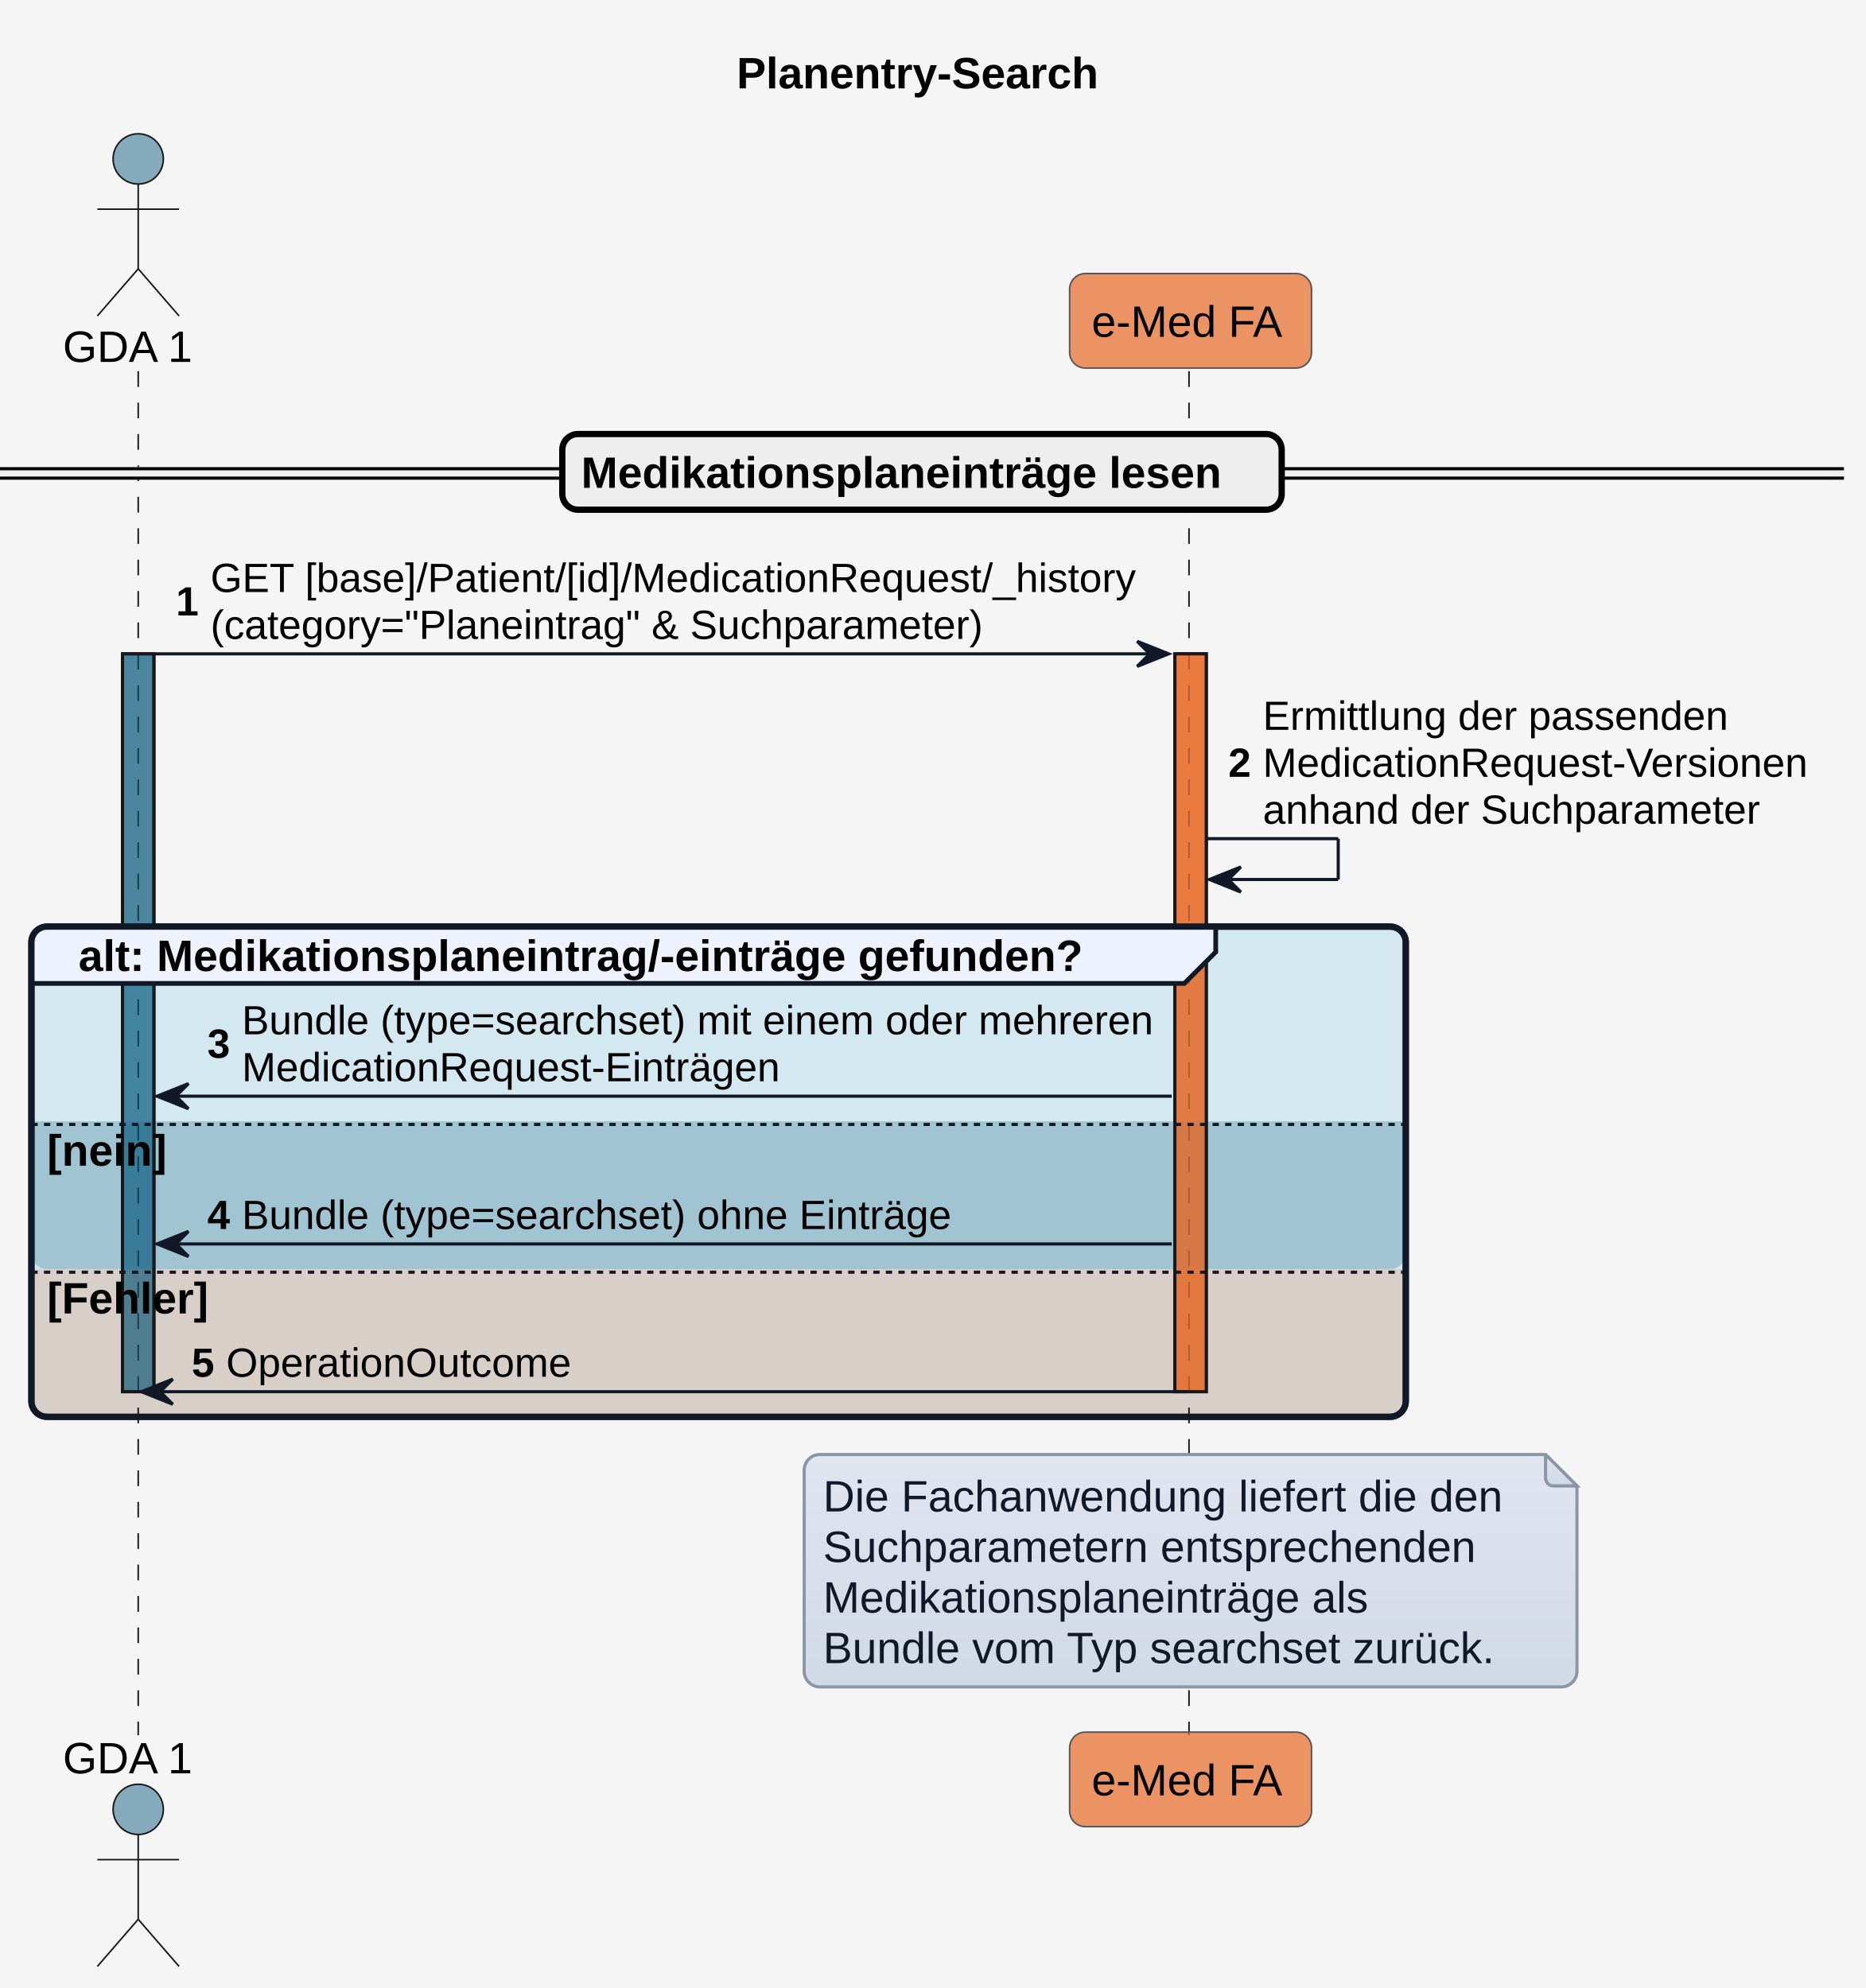
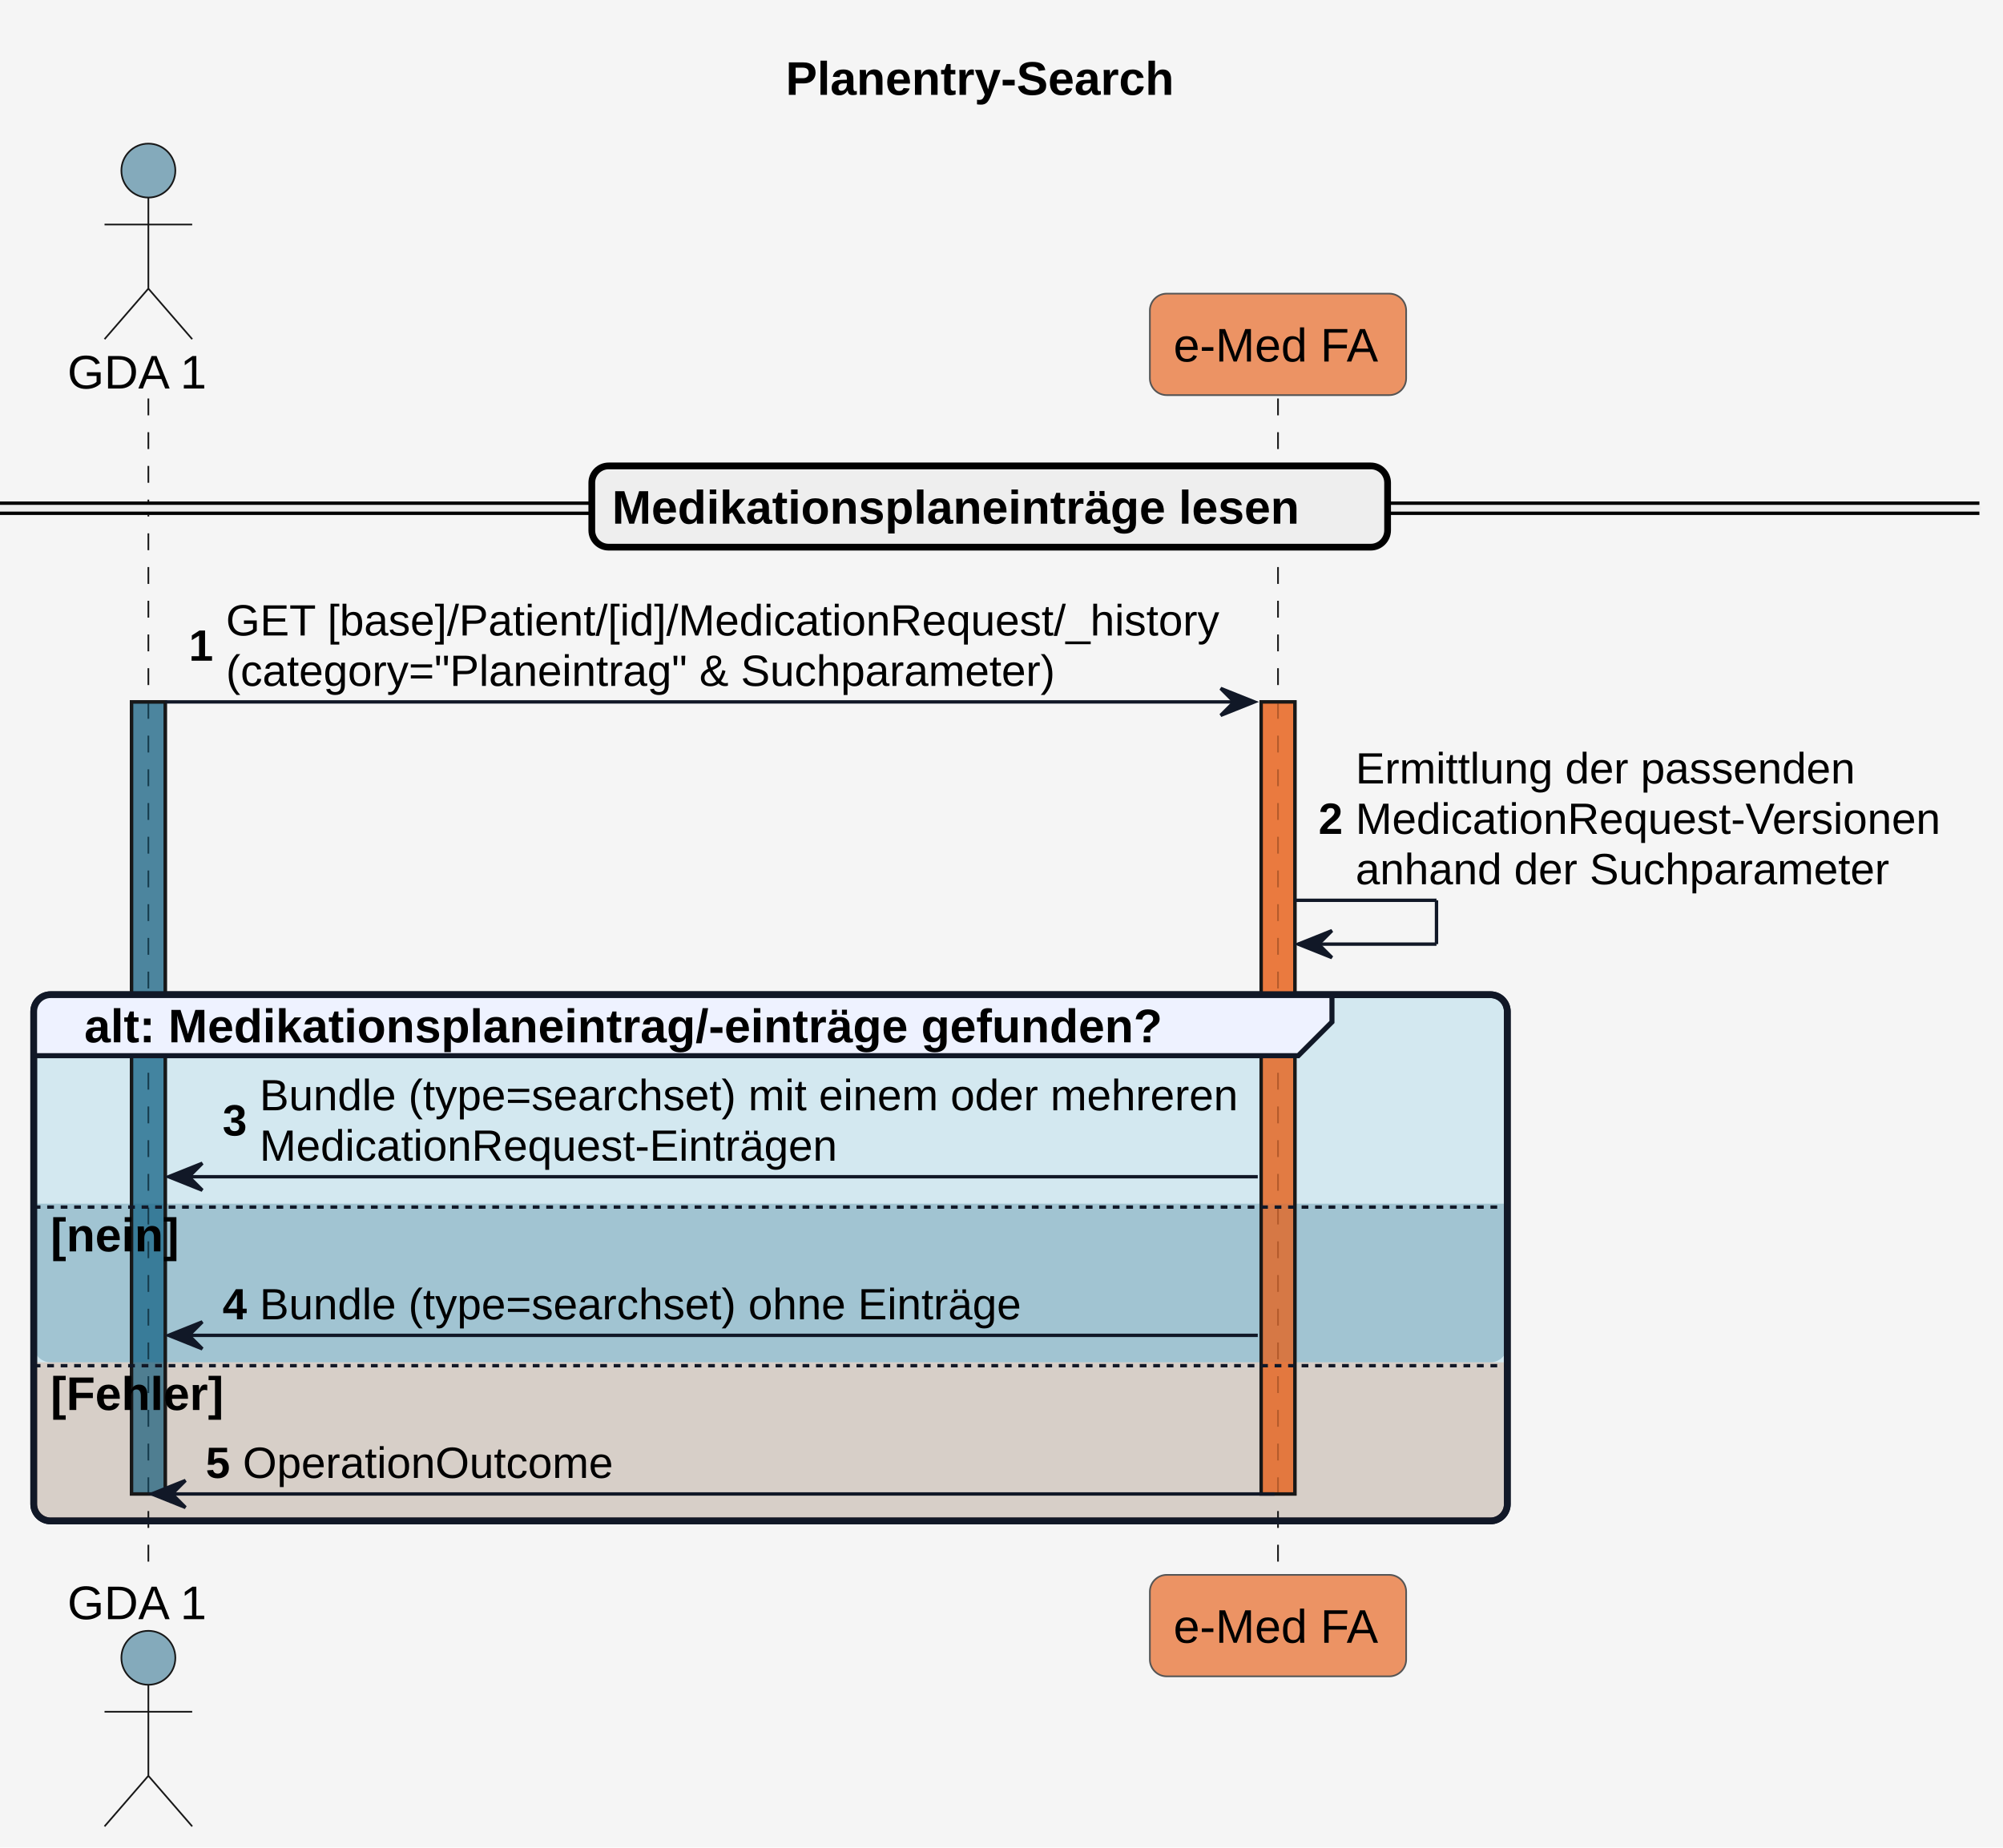
- <svg xmlns="http://www.w3.org/2000/svg" contentStyleType="text/css" height="633px" preserveAspectRatio="none" style="width:594px;height:633px;background:#F5F5F5;" version="1.1" viewBox="0 0 594 633" width="594px" zoomAndPan="magnify">
-   <defs>
-     <linearGradient id="gfphn5da6fpsu0" x1="50%" x2="50%" y1="0%" y2="100%">
-       <stop offset="0%" stop-color="#E0E5F0" />
-       <stop offset="100%" stop-color="#D1D9E6" />
-     </linearGradient>
-   </defs>
+ <svg xmlns="http://www.w3.org/2000/svg" contentStyleType="text/css" height="548px" preserveAspectRatio="none" style="width:594px;height:548px;background:#F5F5F5;" version="1.1" viewBox="0 0 594 548" width="594px" zoomAndPan="magnify">
+   <defs />
  <g>
-     <rect fill="#F5F5F5" height="633" style="stroke:none;stroke-width:1.0;" width="594" x="0" y="0" />
-     <text fill="#000000" font-family="Arial" font-size="14" font-weight="bold" lengthAdjust="spacing" textLength="117" x="234.5" y="28.132">Planentry-Search</text>
+     <rect fill="#F5F5F5" height="548" style="stroke:none;stroke-width:1.0;" width="594" x="0" y="0" />
+     <text fill="#000000" font-family="Arial" font-size="14" font-weight="bold" lengthAdjust="spacing" textLength="120" x="233" y="28.132">Planentry-Search</text>
    <rect fill="#156082" fill-opacity="0.502" height="234.937" style="stroke:#181818;stroke-width:1.0;" width="10" x="39" y="208.193" />
    <rect fill="#E97232" fill-opacity="0.741" height="234.937" style="stroke:#181818;stroke-width:1.0;" width="10" x="374" y="208.193" />
-     <rect fill="#0F9ED5" fill-opacity="0.145" height="156.091" rx="5" ry="5" style="stroke:#111827;stroke-width:2.0;" width="437.5" x="10" y="295.04" />
-     <path d="M10,357.036 L447.5,357.036 L447.5,399.083 A5,5 0 0 1 442.5,404.083 L15,404.083 A5,5 0 0 1 10,399.083 L10,357.036 " fill="#34738D" fill-opacity="0.306" style="stroke:none;stroke-width:1.0;" />
-     <path d="M10,404.083 L447.5,404.083 L447.5,446.13 A5,5 0 0 1 442.5,451.13 L15,451.13 A5,5 0 0 1 10,446.13 L10,404.083 " fill="#E97132" fill-opacity="0.208" style="stroke:none;stroke-width:1.0;" />
-     <line style="stroke:#181818;stroke-width:0.5;stroke-dasharray:5.0,5.0;" x1="44" x2="44" y1="118.197" y2="552.525" />
-     <line style="stroke:#181818;stroke-width:0.5;stroke-dasharray:5.0,5.0;" x1="378.5" x2="378.5" y1="118.197" y2="552.525" />
+     <rect fill="#0F9ED5" fill-opacity="0.145" height="156.091" rx="5" ry="5" style="stroke:#111827;stroke-width:2.0;" width="437" x="10" y="295.04" />
+     <path d="M10,357.036 L447,357.036 L447,399.083 A5,5 0 0 1 442,404.083 L15,404.083 A5,5 0 0 1 10,399.083 L10,357.036 " fill="#34738D" fill-opacity="0.306" style="stroke:none;stroke-width:1.0;" />
+     <path d="M10,404.083 L447,404.083 L447,446.13 A5,5 0 0 1 442,451.13 L15,451.13 A5,5 0 0 1 10,446.13 L10,404.083 " fill="#E97132" fill-opacity="0.208" style="stroke:none;stroke-width:1.0;" />
+     <line style="stroke:#181818;stroke-width:0.5;stroke-dasharray:5.0,5.0;" x1="44" x2="44" y1="118.197" y2="468.13" />
+     <line style="stroke:#181818;stroke-width:0.5;stroke-dasharray:5.0,5.0;" x1="379" x2="379" y1="118.197" y2="468.13" />
    <text fill="#000000" font-family="Arial" font-size="14" lengthAdjust="spacing" textLength="42" x="20" y="115.231">GDA 1</text>
    <ellipse cx="44" cy="50.599" fill="#156082" fill-opacity="0.502" rx="8" ry="8" style="stroke:#181818;stroke-width:0.5;" />
    <path d="M44,58.599 L44,85.599 M31,66.599 L57,66.599 M44,85.599 L31,100.599 M44,85.599 L57,100.599 " fill="none" style="stroke:#181818;stroke-width:0.5;" />
-     <text fill="#000000" font-family="Arial" font-size="14" lengthAdjust="spacing" textLength="42" x="20" y="564.657">GDA 1</text>
-     <ellipse cx="44" cy="576.124" fill="#156082" fill-opacity="0.502" rx="8" ry="8" style="stroke:#181818;stroke-width:0.5;" />
-     <path d="M44,584.124 L44,611.124 M31,592.124 L57,592.124 M44,611.124 L31,626.124 M44,611.124 L57,626.124 " fill="none" style="stroke:#181818;stroke-width:0.5;" />
-     <rect fill="#E97232" fill-opacity="0.741" height="30.099" rx="5" ry="5" style="stroke:#555555;stroke-width:0.5;" width="77" x="340.5" y="87.099" />
-     <text fill="#000000" font-family="Arial" font-size="14" lengthAdjust="spacing" textLength="63" x="347.5" y="107.231">e-Med FA</text>
-     <rect fill="#E97232" fill-opacity="0.741" height="30.099" rx="5" ry="5" style="stroke:#555555;stroke-width:0.5;" width="77" x="340.5" y="551.525" />
-     <text fill="#000000" font-family="Arial" font-size="14" lengthAdjust="spacing" textLength="63" x="347.5" y="571.657">e-Med FA</text>
+     <text fill="#000000" font-family="Arial" font-size="14" lengthAdjust="spacing" textLength="42" x="20" y="480.262">GDA 1</text>
+     <ellipse cx="44" cy="491.729" fill="#156082" fill-opacity="0.502" rx="8" ry="8" style="stroke:#181818;stroke-width:0.5;" />
+     <path d="M44,499.729 L44,526.729 M31,507.729 L57,507.729 M44,526.729 L31,541.729 M44,526.729 L57,541.729 " fill="none" style="stroke:#181818;stroke-width:0.5;" />
+     <rect fill="#E97232" fill-opacity="0.741" height="30.099" rx="5" ry="5" style="stroke:#555555;stroke-width:0.5;" width="76" x="341" y="87.099" />
+     <text fill="#000000" font-family="Arial" font-size="14" lengthAdjust="spacing" textLength="62" x="348" y="107.231">e-Med FA</text>
+     <rect fill="#E97232" fill-opacity="0.741" height="30.099" rx="5" ry="5" style="stroke:#555555;stroke-width:0.5;" width="76" x="341" y="467.13" />
+     <text fill="#000000" font-family="Arial" font-size="14" lengthAdjust="spacing" textLength="62" x="348" y="487.262">e-Med FA</text>
    <rect fill="#156082" fill-opacity="0.502" height="234.937" style="stroke:#181818;stroke-width:1.0;" width="10" x="39" y="208.193" />
    <rect fill="#E97232" fill-opacity="0.741" height="234.937" style="stroke:#181818;stroke-width:1.0;" width="10" x="374" y="208.193" />
    <rect fill="#EEEEEE" height="3" rx="5" ry="5" style="stroke:#EEEEEE;stroke-width:1.0;" width="587" x="0" y="149.247" />
    <line style="stroke:#000000;stroke-width:1.0;" x1="0" x2="587" y1="149.247" y2="149.247" />
    <line style="stroke:#000000;stroke-width:1.0;" x1="0" x2="587" y1="152.247" y2="152.247" />
-     <rect fill="#EEEEEE" height="24.099" rx="5" ry="5" style="stroke:#000000;stroke-width:2.0;" width="229" x="179" y="138.197" />
-     <text fill="#000000" font-family="Arial" font-size="14" font-weight="bold" lengthAdjust="spacing" textLength="211" x="185" y="155.329">Medikationsplaneinträge lesen</text>
+     <rect fill="#EEEEEE" height="24.099" rx="5" ry="5" style="stroke:#000000;stroke-width:2.0;" width="236" x="175.5" y="138.197" />
+     <text fill="#000000" font-family="Arial" font-size="14" font-weight="bold" lengthAdjust="spacing" textLength="218" x="181.5" y="155.329">Medikationsplaneinträge lesen</text>
    <polygon fill="#111827" points="362,204.193,372,208.193,362,212.193,366,208.193" style="stroke:#111827;stroke-width:1.0;" />
    <line style="stroke:#111827;stroke-width:1.0;" x1="49" x2="368" y1="208.193" y2="208.193" />
    <text fill="#000000" font-family="Arial" font-size="13" font-weight="bold" lengthAdjust="spacing" textLength="7" x="56" y="195.964">1</text>
-     <text fill="#000000" font-family="Arial" font-size="13" lengthAdjust="spacing" textLength="299" x="67" y="188.49">GET [base]/Patient/[id]/MedicationRequest/_history</text>
+     <text fill="#000000" font-family="Arial" font-size="13" lengthAdjust="spacing" textLength="298" x="67" y="188.49">GET [base]/Patient/[id]/MedicationRequest/_history</text>
    <text fill="#000000" font-family="Arial" font-size="13" lengthAdjust="spacing" textLength="246" x="67" y="203.439">(category="Planeintrag" &amp; Suchparameter)</text>
    <line style="stroke:#111827;stroke-width:1.0;" x1="384" x2="426" y1="267.04" y2="267.04" />
    <line style="stroke:#111827;stroke-width:1.0;" x1="426" x2="426" y1="267.04" y2="280.04" />
    <line style="stroke:#111827;stroke-width:1.0;" x1="385" x2="426" y1="280.04" y2="280.04" />
    <polygon fill="#111827" points="395,276.04,385,280.04,395,284.04,391,280.04" style="stroke:#111827;stroke-width:1.0;" />
    <text fill="#000000" font-family="Arial" font-size="13" font-weight="bold" lengthAdjust="spacing" textLength="7" x="391" y="247.336">2</text>
    <text fill="#000000" font-family="Arial" font-size="13" lengthAdjust="spacing" textLength="148" x="402" y="232.387">Ermittlung der passenden</text>
    <text fill="#000000" font-family="Arial" font-size="13" lengthAdjust="spacing" textLength="173" x="402" y="247.336">MedicationRequest-Versionen</text>
    <text fill="#000000" font-family="Arial" font-size="13" lengthAdjust="spacing" textLength="156" x="402" y="262.285">anhand der Suchparameter</text>
-     <path d="M15,295.04 L387,295.04 L387,303.138 L377,313.138 L10,313.138 L10,300.04 A5,5 0 0 1 15,295.04 " fill="#EEF2FF" style="stroke:#111827;stroke-width:1.5;" />
-     <rect fill="none" height="156.091" rx="5" ry="5" style="stroke:#111827;stroke-width:2.0;" width="437.5" x="10" y="295.04" />
-     <text fill="#000000" font-family="Arial" font-size="14" font-weight="bold" lengthAdjust="spacing" textLength="332" x="25" y="309.171">alt: Medikationsplaneintrag/-einträge gefunden?</text>
+     <path d="M15,295.04 L395,295.04 L395,303.138 L385,313.138 L10,313.138 L10,300.04 A5,5 0 0 1 15,295.04 " fill="#EEF2FF" style="stroke:#111827;stroke-width:1.5;" />
+     <rect fill="none" height="156.091" rx="5" ry="5" style="stroke:#111827;stroke-width:2.0;" width="437" x="10" y="295.04" />
+     <text fill="#000000" font-family="Arial" font-size="14" font-weight="bold" lengthAdjust="spacing" textLength="340" x="25" y="309.171">alt: Medikationsplaneintrag/-einträge gefunden?</text>
    <polygon fill="#111827" points="60,345.036,50,349.036,60,353.036,56,349.036" style="stroke:#111827;stroke-width:1.0;" />
    <line style="stroke:#111827;stroke-width:1.0;" x1="54" x2="373" y1="349.036" y2="349.036" />
    <text fill="#000000" font-family="Arial" font-size="13" font-weight="bold" lengthAdjust="spacing" textLength="7" x="66" y="336.806">3</text>
    <text fill="#000000" font-family="Arial" font-size="13" lengthAdjust="spacing" textLength="290" x="77" y="329.332">Bundle (type=searchset) mit einem oder mehreren</text>
    <text fill="#000000" font-family="Arial" font-size="13" lengthAdjust="spacing" textLength="170" x="77" y="344.281">MedicationRequest-Einträgen</text>
-     <line style="stroke:#111827;stroke-width:1.0;stroke-dasharray:2.0,2.0;" x1="10" x2="447.5" y1="358.036" y2="358.036" />
-     <text fill="#000000" font-family="Arial" font-size="14" font-weight="bold" lengthAdjust="spacing" textLength="40" x="15" y="371.168">[nein]</text>
+     <line style="stroke:#111827;stroke-width:1.0;stroke-dasharray:2.0,2.0;" x1="10" x2="447" y1="358.036" y2="358.036" />
+     <text fill="#000000" font-family="Arial" font-size="14" font-weight="bold" lengthAdjust="spacing" textLength="41" x="15" y="371.168">[nein]</text>
    <polygon fill="#111827" points="60,392.083,50,396.083,60,400.083,56,396.083" style="stroke:#111827;stroke-width:1.0;" />
    <line style="stroke:#111827;stroke-width:1.0;" x1="54" x2="373" y1="396.083" y2="396.083" />
    <text fill="#000000" font-family="Arial" font-size="13" font-weight="bold" lengthAdjust="spacing" textLength="7" x="66" y="391.328">4</text>
    <text fill="#000000" font-family="Arial" font-size="13" lengthAdjust="spacing" textLength="226" x="77" y="391.328">Bundle (type=searchset) ohne Einträge</text>
-     <line style="stroke:#111827;stroke-width:1.0;stroke-dasharray:2.0,2.0;" x1="10" x2="447.5" y1="405.083" y2="405.083" />
-     <text fill="#000000" font-family="Arial" font-size="14" font-weight="bold" lengthAdjust="spacing" textLength="53" x="15" y="418.215">[Fehler]</text>
+     <line style="stroke:#111827;stroke-width:1.0;stroke-dasharray:2.0,2.0;" x1="10" x2="447" y1="405.083" y2="405.083" />
+     <text fill="#000000" font-family="Arial" font-size="14" font-weight="bold" lengthAdjust="spacing" textLength="56" x="15" y="418.215">[Fehler]</text>
    <polygon fill="#111827" points="55,439.13,45,443.13,55,447.13,51,443.13" style="stroke:#111827;stroke-width:1.0;" />
    <line style="stroke:#111827;stroke-width:1.0;" x1="49" x2="378" y1="443.13" y2="443.13" />
    <text fill="#000000" font-family="Arial" font-size="13" font-weight="bold" lengthAdjust="spacing" textLength="7" x="61" y="438.375">5</text>
    <text fill="#000000" font-family="Arial" font-size="13" lengthAdjust="spacing" textLength="109" x="72" y="438.375">OperationOutcome</text>
-     <path d="M256,468.13 L256,532.13 A5,5 0 0 0 261,537.13 L497,537.13 A5,5 0 0 0 502,532.13 L502,473.13 L492,463.13 L261,463.13 A5,5 0 0 0 256,468.13 " fill="url(#gfphn5da6fpsu0)" style="stroke:#8B95A5;stroke-width:1.0;" />
-     <path d="M492,463.13 L492,470.63 A2.5,2.5 0 0 0 494.5,473.13 L502,473.13 L492,463.13 " fill="url(#gfphn5da6fpsu0)" style="stroke:#8B95A5;stroke-width:1.0;" />
-     <text fill="#111827" font-family="Arial" font-size="14" lengthAdjust="spacing" textLength="221" x="262" y="481.262">Die Fachanwendung liefert die den</text>
-     <text fill="#111827" font-family="Arial" font-size="14" lengthAdjust="spacing" textLength="213" x="262" y="497.361">Suchparametern entsprechenden</text>
-     <text fill="#111827" font-family="Arial" font-size="14" lengthAdjust="spacing" textLength="177" x="262" y="513.46">Medikationsplaneinträge als</text>
-     <text fill="#111827" font-family="Arial" font-size="14" lengthAdjust="spacing" textLength="219" x="262" y="529.558">Bundle vom Typ searchset zurück.</text>
  </g>
</svg>
